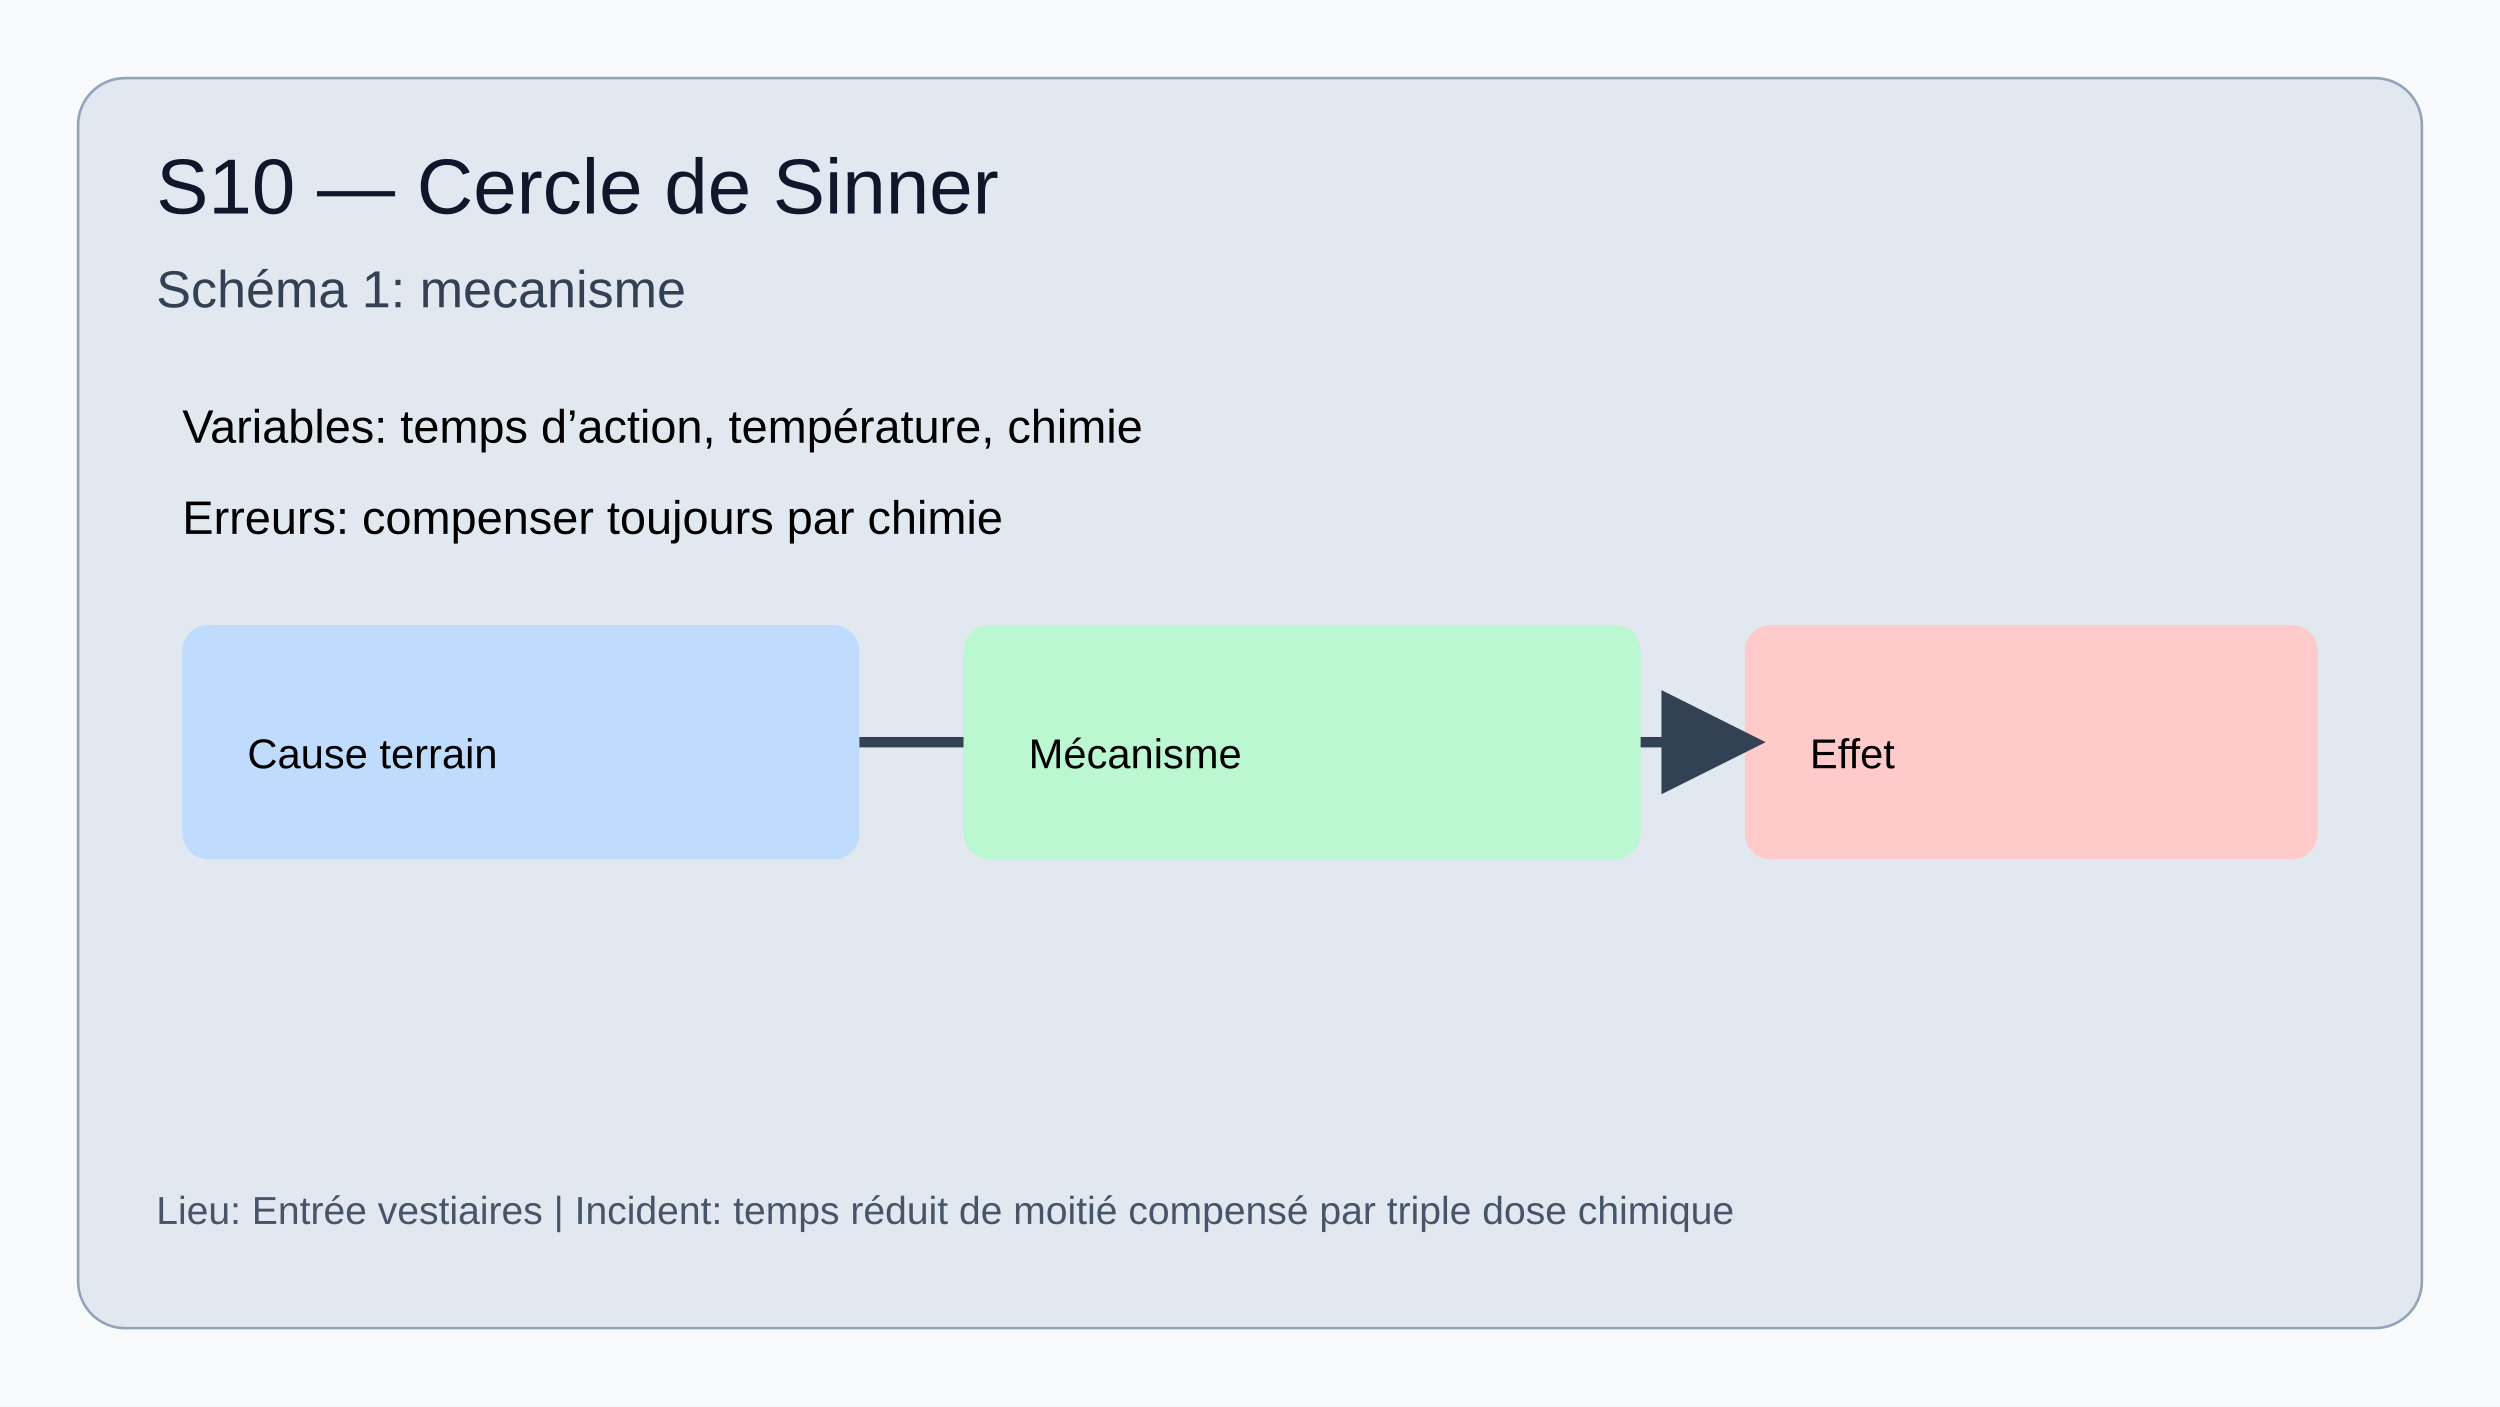
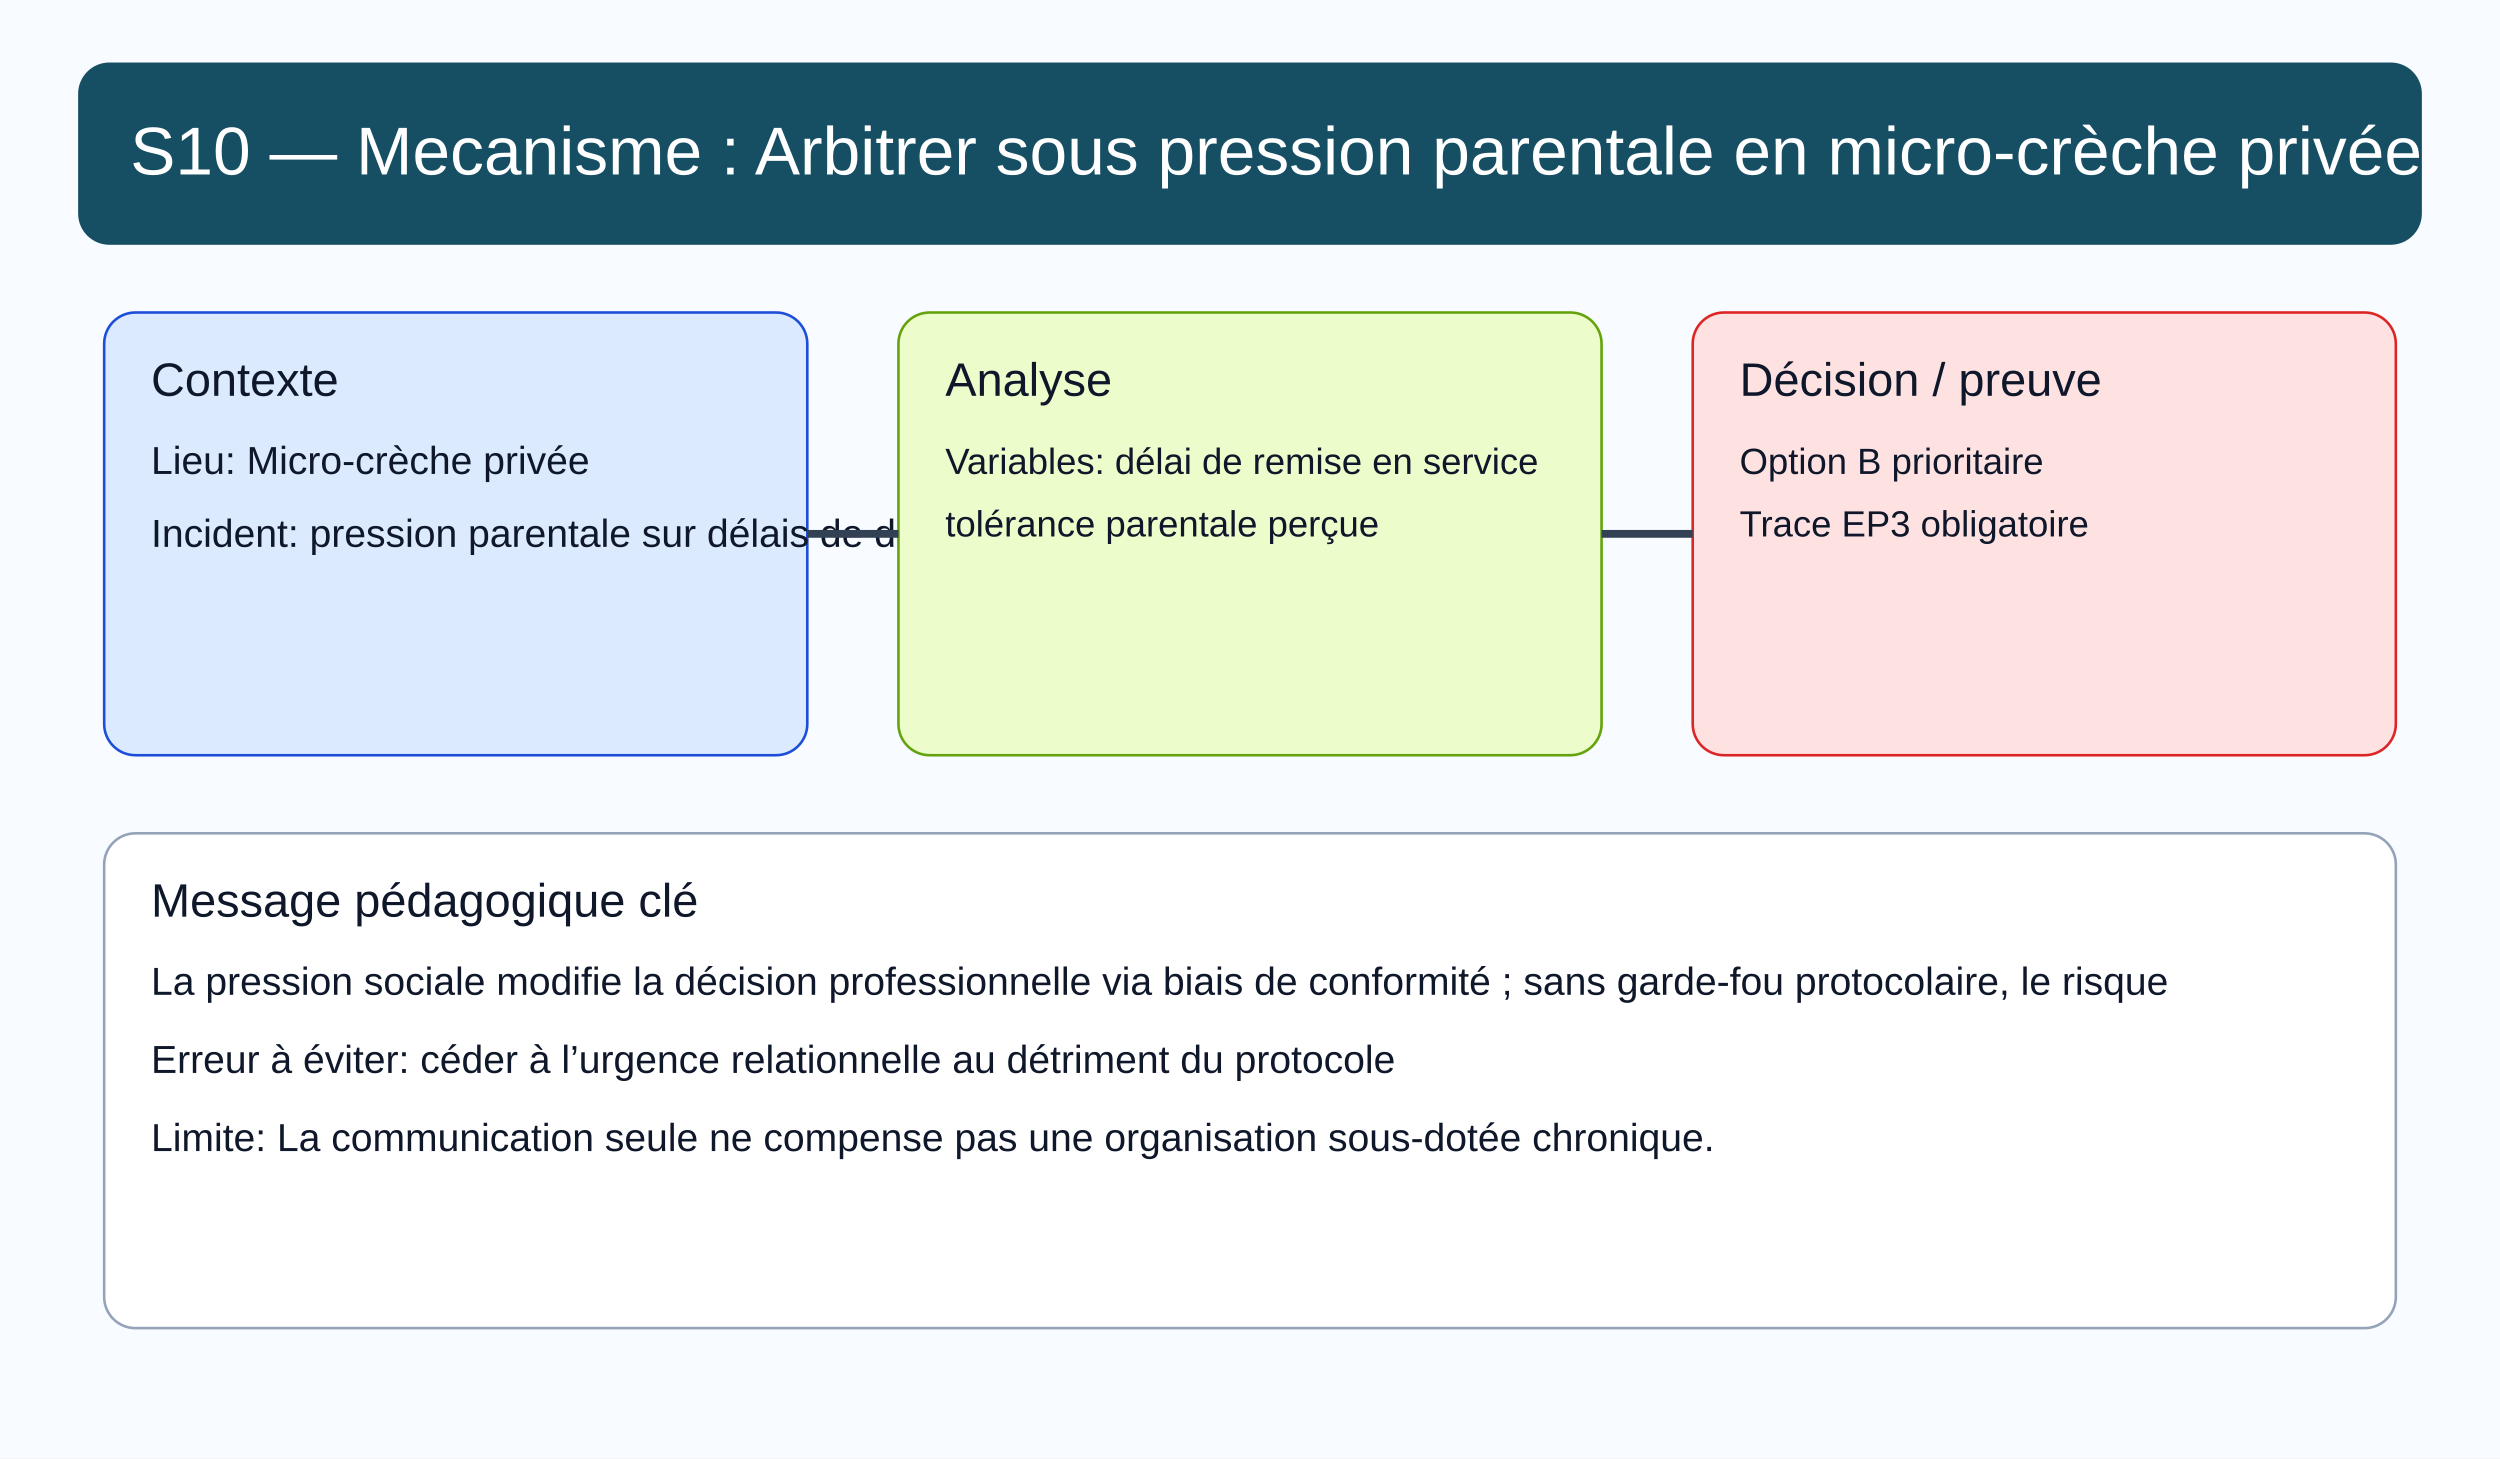
- <svg xmlns="http://www.w3.org/2000/svg" viewBox="0 0 960 540">
-   <rect width="960" height="540" fill="#f8fafc" />
-   <rect x="30" y="30" width="900" height="480" rx="18" fill="#e2e8f0" stroke="#94a3b8" />
-   <text x="60" y="82" font-size="30" font-family="Arial" fill="#0f172a">S10 — Cercle de Sinner</text>
-   <text x="60" y="118" font-size="20" font-family="Arial" fill="#334155">Schéma 1: mecanisme</text>
-   <text x="70" y="170" font-size="18" font-family="Arial">Variables: temps d’action, température, chimie</text>
-   <text x="70" y="205" font-size="18" font-family="Arial">Erreurs: compenser toujours par chimie</text>
-   <rect x="70" y="240" width="260" height="90" rx="10" fill="#bfdbfe" />
-   <text x="95" y="295" font-size="16" font-family="Arial">Cause terrain</text>
-   <rect x="370" y="240" width="260" height="90" rx="10" fill="#bbf7d0" />
-   <text x="395" y="295" font-size="16" font-family="Arial">Mécanisme</text>
-   <rect x="670" y="240" width="220" height="90" rx="10" fill="#fecaca" />
-   <text x="695" y="295" font-size="16" font-family="Arial">Effet</text>
-   <path d="M330 285h40M630 285h40" stroke="#334155" stroke-width="4" marker-end="url(#a)" />
-   <text x="60" y="470" font-size="15" font-family="Arial" fill="#475569">Lieu: Entrée vestiaires | Incident: temps réduit de moitié compensé par triple dose chimique</text>
-   <defs>
-     <marker id="a" markerWidth="10" markerHeight="10" refX="8" refY="5" orient="auto">
-       <polygon points="0,0 10,5 0,10" fill="#334155" />
-     </marker>
-   </defs>
+ <svg xmlns="http://www.w3.org/2000/svg" width="960" height="560" viewBox="0 0 960 560">
+   <rect width="960" height="560" fill="#f8fbff" />
+   <rect x="30" y="24" width="900" height="70" rx="12" fill="#164e63" />
+   <text x="50" y="67" font-size="26" fill="#fff" font-family="Arial">S10 — Mecanisme : Arbitrer sous pression parentale en micro-crèche privée</text>
+   <rect x="40" y="120" width="270" height="170" rx="12" fill="#dbeafe" stroke="#1d4ed8" />
+   <text x="58" y="152" font-size="18" fill="#0f172a" font-family="Arial">Contexte</text>
+   <text x="58" y="182" font-size="15" fill="#0f172a" font-family="Arial">Lieu: Micro-crèche privée</text>
+   <text x="58" y="210" font-size="15" fill="#0f172a" font-family="Arial">Incident: pression parentale sur délais de désinfect</text>
+   <rect x="345" y="120" width="270" height="170" rx="12" fill="#ecfccb" stroke="#65a30d" />
+   <text x="363" y="152" font-size="18" fill="#0f172a" font-family="Arial">Analyse</text>
+   <text x="363" y="182" font-size="14" fill="#0f172a" font-family="Arial">Variables: délai de remise en service</text>
+   <text x="363" y="206" font-size="14" fill="#0f172a" font-family="Arial">tolérance parentale perçue</text>
+   <rect x="650" y="120" width="270" height="170" rx="12" fill="#fee2e2" stroke="#dc2626" />
+   <text x="668" y="152" font-size="18" fill="#0f172a" font-family="Arial">Décision / preuve</text>
+   <text x="668" y="182" font-size="14" fill="#0f172a" font-family="Arial">Option B prioritaire</text>
+   <text x="668" y="206" font-size="14" fill="#0f172a" font-family="Arial">Trace EP3 obligatoire</text>
+   <line x1="310" y1="205" x2="345" y2="205" stroke="#334155" stroke-width="3" />
+   <line x1="615" y1="205" x2="650" y2="205" stroke="#334155" stroke-width="3" />
+   <rect x="40" y="320" width="880" height="190" rx="12" fill="#ffffff" stroke="#94a3b8" />
+   <text x="58" y="352" font-size="18" fill="#0f172a" font-family="Arial">Message pédagogique clé</text>
+   <text x="58" y="382" font-size="15" fill="#0f172a" font-family="Arial">La pression sociale modifie la décision professionnelle via biais de conformité ; sans garde-fou protocolaire, le risque</text>
+   <text x="58" y="412" font-size="15" fill="#0f172a" font-family="Arial">Erreur à éviter: céder à l’urgence relationnelle au détriment du protocole</text>
+   <text x="58" y="442" font-size="15" fill="#0f172a" font-family="Arial">Limite: La communication seule ne compense pas une organisation sous-dotée chronique.</text>
</svg>
